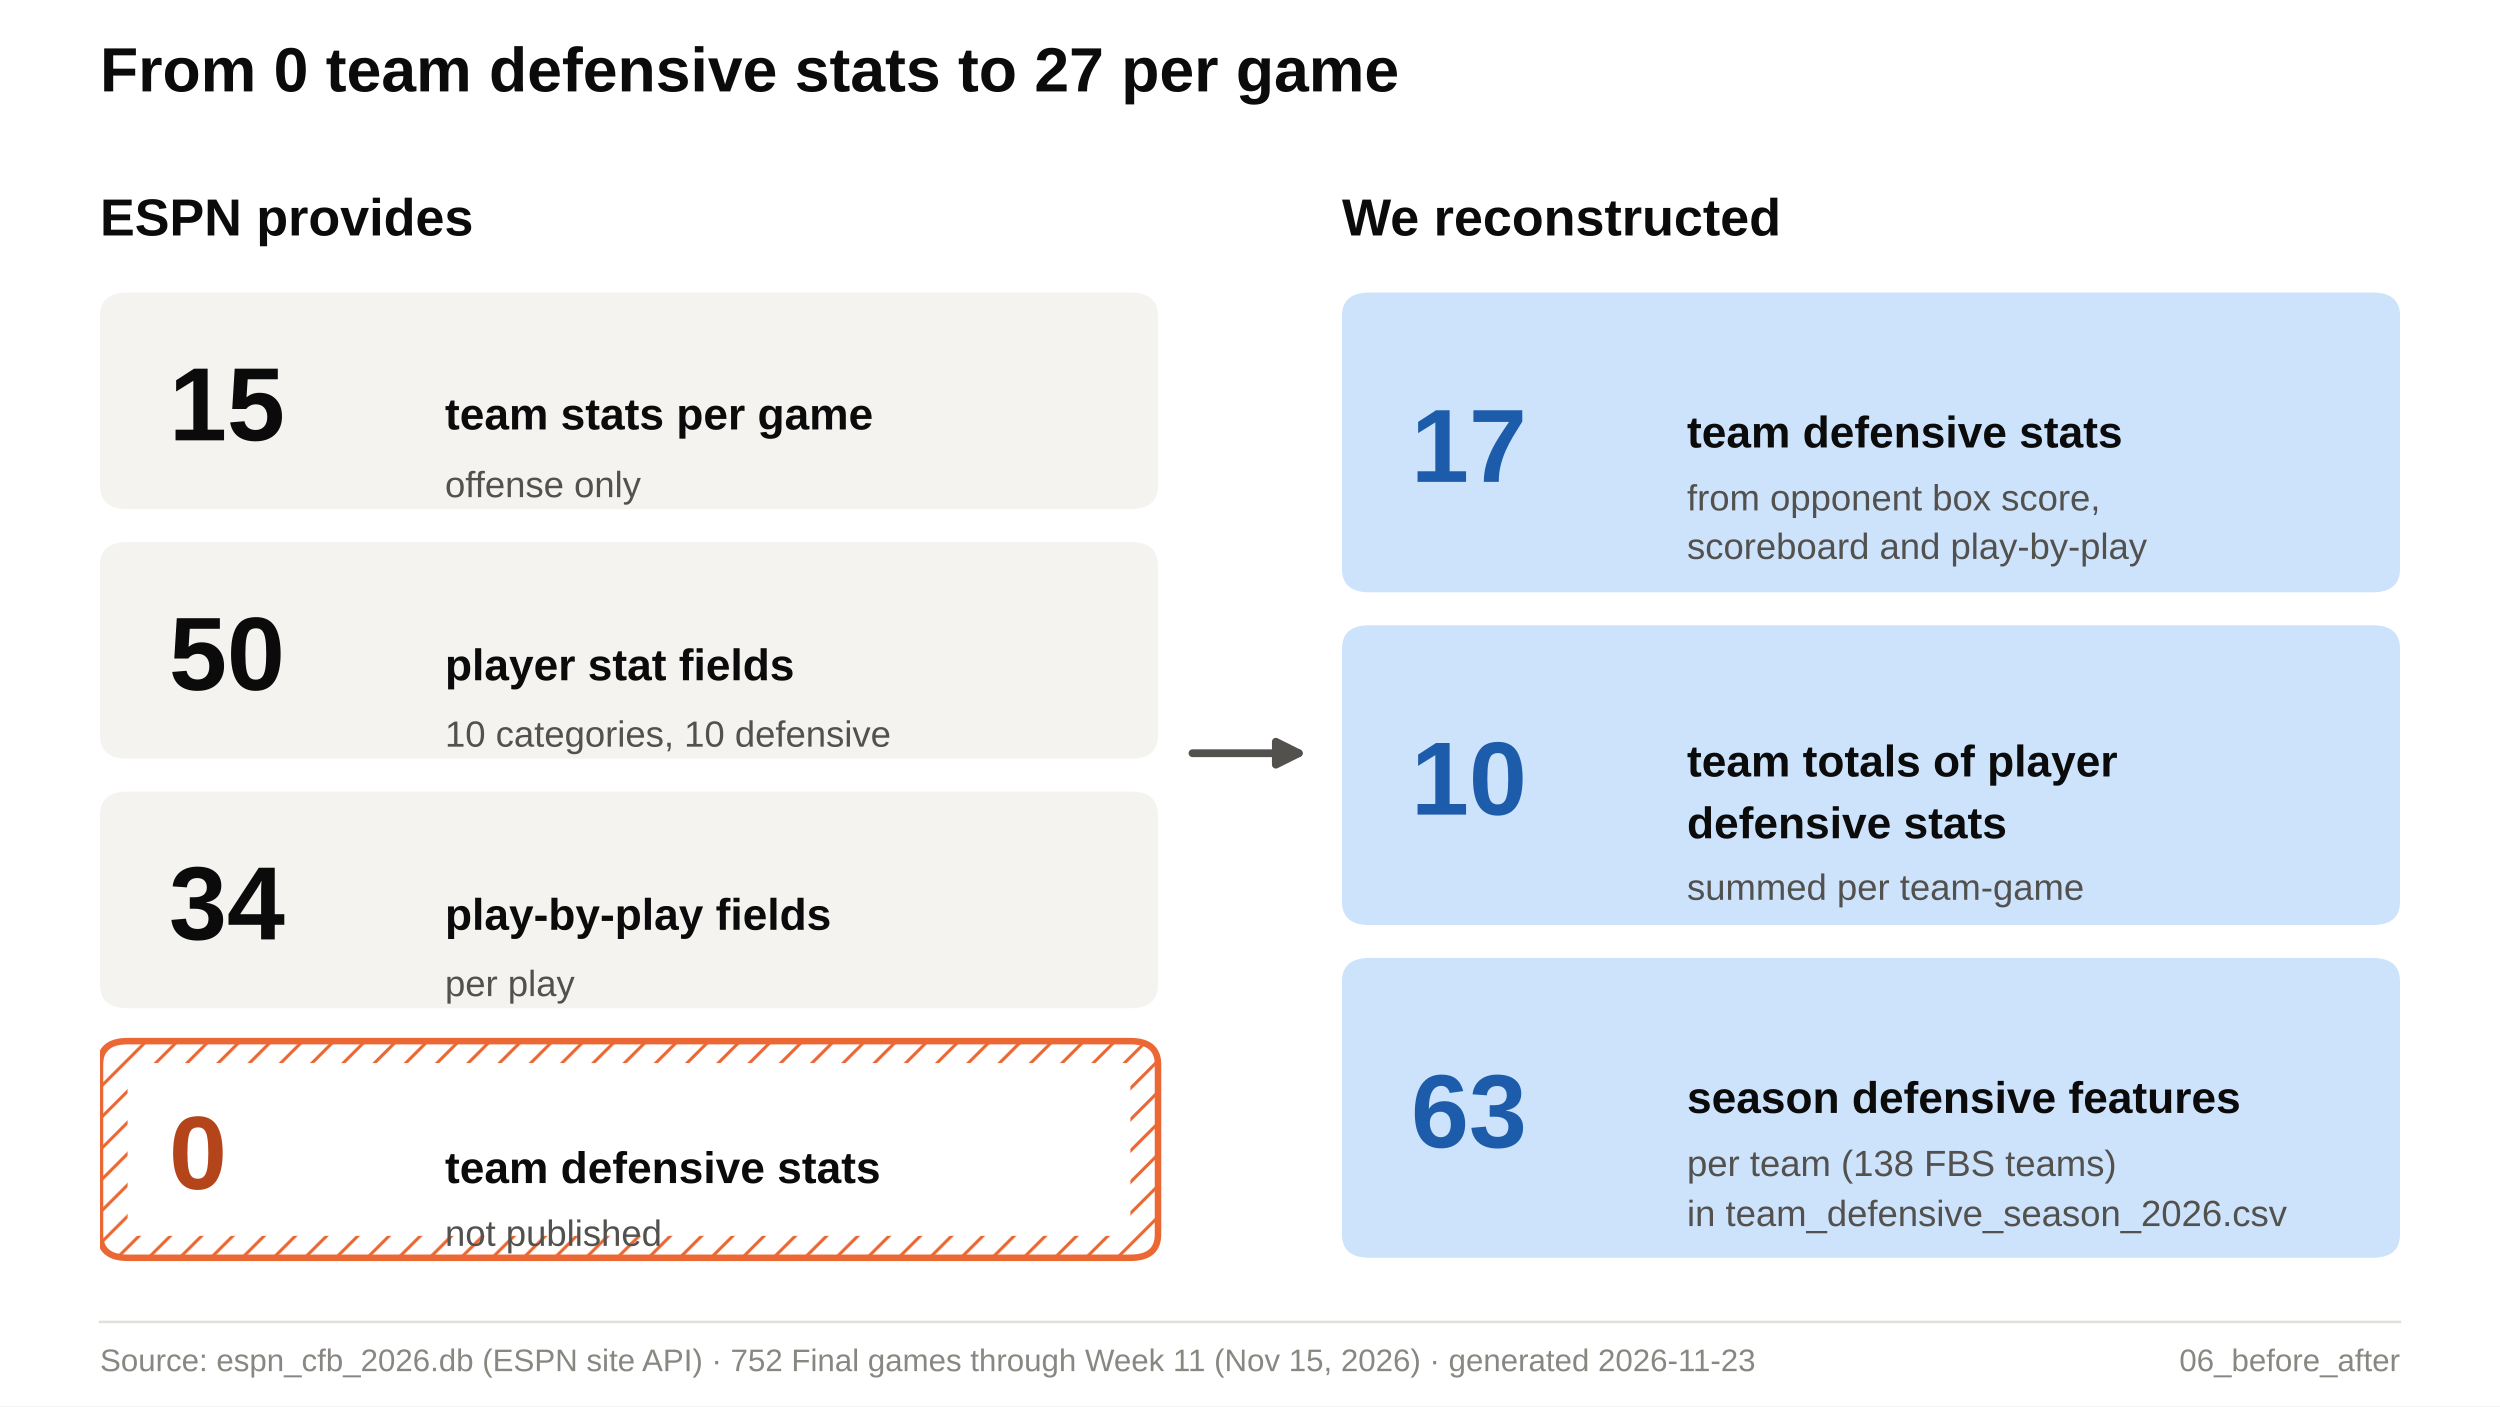
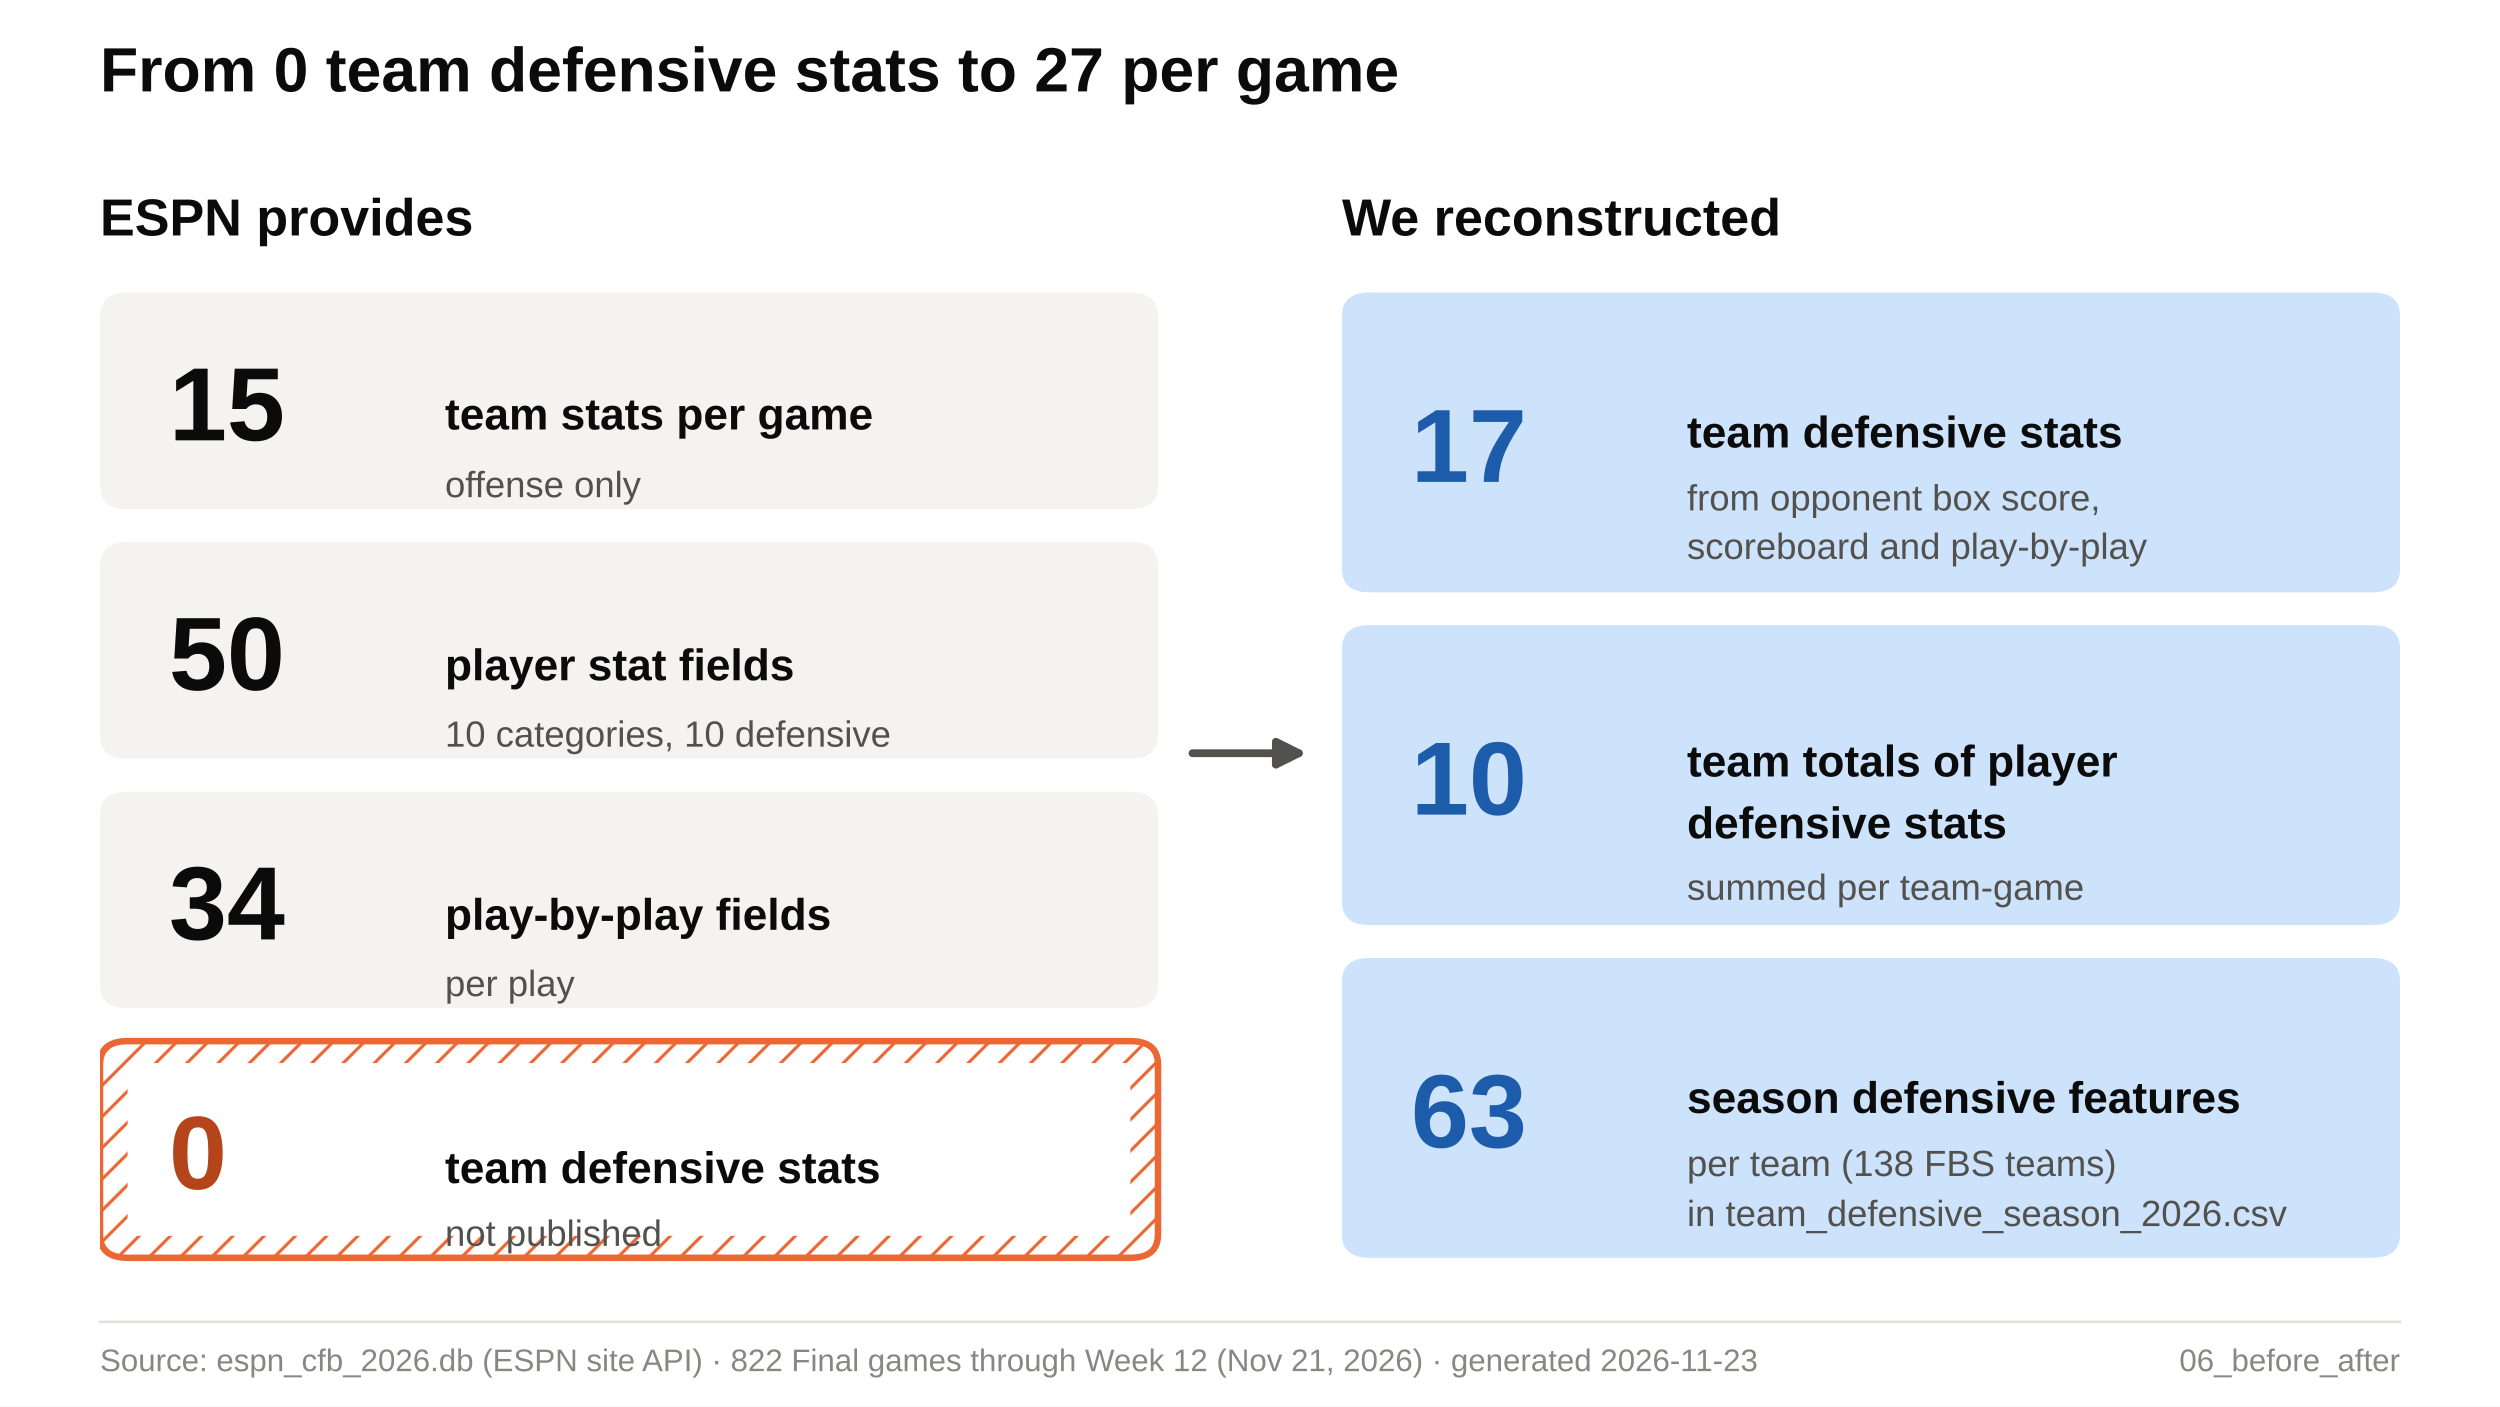
<svg xmlns="http://www.w3.org/2000/svg" width="959.976pt" height="540pt" viewBox="0 0 959.976 540" version="1.1">
  <defs>
    <style type="text/css">*{stroke-linejoin: round; stroke-linecap: butt}</style>
  </defs>
  <g id="figure_1">
    <g id="patch_1">
      <path d="M 0 540  L 959.976 540  L 959.976 0  L 0 0  z " style="fill: #ffffff" />
    </g>
    <g id="axes_1">
      <g id="patch_2">
-         <path d="M 48.997 195.507  L 434.063 195.507  Q 444.661 195.507 444.661 186.522  L 444.661 121.305  Q 444.661 112.32 434.063 112.32  L 48.997 112.32  Q 38.399 112.32 38.399 121.305  L 38.399 186.522  Q 38.399 195.507 48.997 195.507  z " clip-path="url(#p3aef139864)" style="fill: #f4f3ef" />
+         <path d="M 48.997 195.507  L 434.063 195.507  Q 444.661 195.507 444.661 186.522  L 444.661 121.305  Q 444.661 112.32 434.063 112.32  L 48.997 112.32  Q 38.399 112.32 38.399 121.305  L 38.399 186.522  Q 38.399 195.507 48.997 195.507  z " clip-path="url(#p3344d47ce7)" style="fill: #f4f3ef" />
      </g>
      <g id="patch_3">
-         <path d="M 48.997 291.33  L 434.063 291.33  Q 444.661 291.33 444.661 282.345  L 444.661 217.128  Q 444.661 208.143 434.063 208.143  L 48.997 208.143  Q 38.399 208.143 38.399 217.128  L 38.399 282.345  Q 38.399 291.33 48.997 291.33  z " clip-path="url(#p3aef139864)" style="fill: #f4f3ef" />
+         <path d="M 48.997 291.33  L 434.063 291.33  Q 444.661 291.33 444.661 282.345  L 444.661 217.128  Q 444.661 208.143 434.063 208.143  L 48.997 208.143  Q 38.399 208.143 38.399 217.128  L 38.399 282.345  Q 38.399 291.33 48.997 291.33  z " clip-path="url(#p3344d47ce7)" style="fill: #f4f3ef" />
      </g>
      <g id="patch_4">
-         <path d="M 48.997 387.153  L 434.063 387.153  Q 444.661 387.153 444.661 378.168  L 444.661 312.951  Q 444.661 303.966 434.063 303.966  L 48.997 303.966  Q 38.399 303.966 38.399 312.951  L 38.399 378.168  Q 38.399 387.153 48.997 387.153  z " clip-path="url(#p3aef139864)" style="fill: #f4f3ef" />
+         <path d="M 48.997 387.153  L 434.063 387.153  Q 444.661 387.153 444.661 378.168  L 444.661 312.951  Q 444.661 303.966 434.063 303.966  L 48.997 303.966  Q 38.399 303.966 38.399 312.951  L 38.399 378.168  Q 38.399 387.153 48.997 387.153  z " clip-path="url(#p3344d47ce7)" style="fill: #f4f3ef" />
      </g>
      <g id="patch_5">
-         <path d="M 48.997 482.976  L 434.063 482.976  Q 444.661 482.976 444.661 473.991  L 444.661 408.774  Q 444.661 399.789 434.063 399.789  L 48.997 399.789  Q 38.399 399.789 38.399 408.774  L 38.399 473.991  Q 38.399 482.976 48.997 482.976  z " clip-path="url(#p3aef139864)" style="fill: url(#hf8eb9cb6d1); stroke: #eb6834; stroke-width: 2.5; stroke-linejoin: miter" />
+         <path d="M 48.997 482.976  L 434.063 482.976  Q 444.661 482.976 444.661 473.991  L 444.661 408.774  Q 444.661 399.789 434.063 399.789  L 48.997 399.789  Q 38.399 399.789 38.399 408.774  L 38.399 473.991  Q 38.399 482.976 48.997 482.976  z " clip-path="url(#p3344d47ce7)" style="fill: url(#h5fd5b47d00); stroke: #eb6834; stroke-width: 2.5; stroke-linejoin: miter" />
      </g>
      <g id="patch_6">
-         <path d="M 48.997 474.552  L 434.063 474.552  L 434.063 408.213  L 48.997 408.213  z " clip-path="url(#p3aef139864)" style="fill: #ffffff" />
+         <path d="M 48.997 474.552  L 434.063 474.552  L 434.063 408.213  L 48.997 408.213  z " clip-path="url(#p3344d47ce7)" style="fill: #ffffff" />
      </g>
      <g id="patch_7">
-         <path d="M 525.913 227.448  L 910.979 227.448  Q 921.577 227.448 921.577 218.463  L 921.577 121.305  Q 921.577 112.32 910.979 112.32  L 525.913 112.32  Q 515.315 112.32 515.315 121.305  L 515.315 218.463  Q 515.315 227.448 525.913 227.448  z " clip-path="url(#p3aef139864)" style="fill: #cde2fb" />
+         <path d="M 525.913 227.448  L 910.979 227.448  Q 921.577 227.448 921.577 218.463  L 921.577 121.305  Q 921.577 112.32 910.979 112.32  L 525.913 112.32  Q 515.315 112.32 515.315 121.305  L 515.315 218.463  Q 515.315 227.448 525.913 227.448  z " clip-path="url(#p3344d47ce7)" style="fill: #cde2fb" />
      </g>
      <g id="patch_8">
-         <path d="M 525.913 355.212  L 910.979 355.212  Q 921.577 355.212 921.577 346.227  L 921.577 249.069  Q 921.577 240.084 910.979 240.084  L 525.913 240.084  Q 515.315 240.084 515.315 249.069  L 515.315 346.227  Q 515.315 355.212 525.913 355.212  z " clip-path="url(#p3aef139864)" style="fill: #cde2fb" />
+         <path d="M 525.913 355.212  L 910.979 355.212  Q 921.577 355.212 921.577 346.227  L 921.577 249.069  Q 921.577 240.084 910.979 240.084  L 525.913 240.084  Q 515.315 240.084 515.315 249.069  L 515.315 346.227  Q 515.315 355.212 525.913 355.212  z " clip-path="url(#p3344d47ce7)" style="fill: #cde2fb" />
      </g>
      <g id="patch_9">
-         <path d="M 525.913 482.976  L 910.979 482.976  Q 921.577 482.976 921.577 473.991  L 921.577 376.833  Q 921.577 367.848 910.979 367.848  L 525.913 367.848  Q 515.315 367.848 515.315 376.833  L 515.315 473.991  Q 515.315 482.976 525.913 482.976  z " clip-path="url(#p3aef139864)" style="fill: #cde2fb" />
+         <path d="M 525.913 482.976  L 910.979 482.976  Q 921.577 482.976 921.577 473.991  L 921.577 376.833  Q 921.577 367.848 910.979 367.848  L 525.913 367.848  Q 515.315 367.848 515.315 376.833  L 515.315 473.991  Q 515.315 482.976 525.913 482.976  z " clip-path="url(#p3344d47ce7)" style="fill: #cde2fb" />
      </g>
      <g id="text_1">
        <text style="font-weight: 700; font-size: 20px; font-family: 'Helvetica Neue', 'Arial', 'DejaVu Sans'; text-anchor: start; fill: #0b0b0b" x="38.399" y="90.416" transform="rotate(-0 38.39904 90.416)">ESPN provides</text>
      </g>
      <g id="text_2">
        <text style="font-weight: 700; font-size: 40px; font-family: 'Helvetica Neue', 'Arial', 'DejaVu Sans'; text-anchor: start; fill: #0b0b0b" x="64.894" y="169.073" transform="rotate(-0 64.89438 169.0735)">15</text>
      </g>
      <g id="text_3">
        <text style="font-weight: 700; font-size: 17px; font-family: 'Helvetica Neue', 'Arial', 'DejaVu Sans'; text-anchor: start; fill: #0b0b0b" x="170.876" y="164.901" transform="rotate(-0 170.8757 164.9015)">team stats per game</text>
      </g>
      <g id="text_4">
        <text style="font-size: 14px; font-family: 'Helvetica Neue', 'Arial', 'DejaVu Sans'; text-anchor: start; fill: #52514e" x="170.876" y="190.905" transform="rotate(-0 170.8757 190.9051)">offense only</text>
      </g>
      <g id="text_5">
        <text style="font-weight: 700; font-size: 40px; font-family: 'Helvetica Neue', 'Arial', 'DejaVu Sans'; text-anchor: start; fill: #0b0b0b" x="64.894" y="264.897" transform="rotate(-0 64.89438 264.8965)">50</text>
      </g>
      <g id="text_6">
        <text style="font-weight: 700; font-size: 17px; font-family: 'Helvetica Neue', 'Arial', 'DejaVu Sans'; text-anchor: start; fill: #0b0b0b" x="170.876" y="261.201" transform="rotate(-0 170.8757 261.2013)">player stat fields</text>
      </g>
      <g id="text_7">
        <text style="font-size: 14px; font-family: 'Helvetica Neue', 'Arial', 'DejaVu Sans'; text-anchor: start; fill: #52514e" x="170.876" y="286.714" transform="rotate(-0 170.8757 286.7139)">10 categories, 10 defensive</text>
      </g>
      <g id="text_8">
        <text style="font-weight: 700; font-size: 40px; font-family: 'Helvetica Neue', 'Arial', 'DejaVu Sans'; text-anchor: start; fill: #0b0b0b" x="64.894" y="360.719" transform="rotate(-0 64.89438 360.7195)">34</text>
      </g>
      <g id="text_9">
        <text style="font-weight: 700; font-size: 17px; font-family: 'Helvetica Neue', 'Arial', 'DejaVu Sans'; text-anchor: start; fill: #0b0b0b" x="170.876" y="357.024" transform="rotate(-0 170.8757 357.0243)">play-by-play fields</text>
      </g>
      <g id="text_10">
        <text style="font-size: 14px; font-family: 'Helvetica Neue', 'Arial', 'DejaVu Sans'; text-anchor: start; fill: #52514e" x="170.876" y="382.495" transform="rotate(-0 170.8757 382.4954)">per play</text>
      </g>
      <g id="text_11">
        <text style="font-weight: 700; font-size: 40px; font-family: 'Helvetica Neue', 'Arial', 'DejaVu Sans'; text-anchor: start; fill: #b4441a" x="64.894" y="456.543" transform="rotate(-0 64.89438 456.5425)">0</text>
      </g>
      <g id="text_12">
        <text style="font-weight: 700; font-size: 17px; font-family: 'Helvetica Neue', 'Arial', 'DejaVu Sans'; text-anchor: start; fill: #0b0b0b" x="170.876" y="454.275" transform="rotate(-0 170.8757 454.275)">team defensive stats</text>
      </g>
      <g id="text_13">
        <text style="font-size: 14px; font-family: 'Helvetica Neue', 'Arial', 'DejaVu Sans'; text-anchor: start; fill: #52514e" x="170.876" y="478.388" transform="rotate(-0 170.8757 478.3884)">not published</text>
      </g>
      <g id="text_14">
        <text style="font-weight: 700; font-size: 20px; font-family: 'Helvetica Neue', 'Arial', 'DejaVu Sans'; text-anchor: start; fill: #0b0b0b" x="515.315" y="90.416" transform="rotate(-0 515.3151 90.416)">We reconstructed</text>
      </g>
      <g id="text_15">
        <text style="font-weight: 700; font-size: 40px; font-family: 'Helvetica Neue', 'Arial', 'DejaVu Sans'; text-anchor: start; fill: #1c5cab" x="541.81" y="185.044" transform="rotate(-0 541.8105 185.044)">17</text>
      </g>
      <g id="text_16">
        <text style="font-weight: 700; font-size: 17px; font-family: 'Helvetica Neue', 'Arial', 'DejaVu Sans'; text-anchor: start; fill: #0b0b0b" x="647.792" y="171.825" transform="rotate(-0 647.7918 171.8253)">team defensive stats</text>
      </g>
      <g id="text_17">
        <text style="font-size: 14px; font-family: 'Helvetica Neue', 'Arial', 'DejaVu Sans'; fill: #52514e" transform="translate(647.7918 195.9945)">from opponent box score,</text>
        <text style="font-size: 14px; font-family: 'Helvetica Neue', 'Arial', 'DejaVu Sans'; fill: #52514e" transform="translate(647.7918 214.6252)">scoreboard and play-by-play</text>
      </g>
      <g id="text_18">
        <text style="font-weight: 700; font-size: 40px; font-family: 'Helvetica Neue', 'Arial', 'DejaVu Sans'; text-anchor: start; fill: #1c5cab" x="541.81" y="312.808" transform="rotate(-0 541.8105 312.808)">10</text>
      </g>
      <g id="text_19">
        <text style="font-weight: 700; font-size: 17px; font-family: 'Helvetica Neue', 'Arial', 'DejaVu Sans'; fill: #0b0b0b" transform="translate(647.7918 298.1616)">team totals of player</text>
        <text style="font-weight: 700; font-size: 17px; font-family: 'Helvetica Neue', 'Arial', 'DejaVu Sans'; fill: #0b0b0b" transform="translate(647.7918 321.8797)">defensive stats</text>
      </g>
      <g id="text_20">
        <text style="font-size: 14px; font-family: 'Helvetica Neue', 'Arial', 'DejaVu Sans'; text-anchor: start; fill: #52514e" x="647.792" y="345.521" transform="rotate(-0 647.7918 345.5208)">summed per team-game</text>
      </g>
      <g id="text_21">
        <text style="font-weight: 700; font-size: 40px; font-family: 'Helvetica Neue', 'Arial', 'DejaVu Sans'; text-anchor: start; fill: #1c5cab" x="541.81" y="440.572" transform="rotate(-0 541.8105 440.572)">63</text>
      </g>
      <g id="text_22">
        <text style="font-weight: 700; font-size: 17px; font-family: 'Helvetica Neue', 'Arial', 'DejaVu Sans'; text-anchor: start; fill: #0b0b0b" x="647.792" y="427.353" transform="rotate(-0 647.7918 427.3533)">season defensive features</text>
      </g>
      <g id="text_23">
        <text style="font-size: 14px; font-family: 'Helvetica Neue', 'Arial', 'DejaVu Sans'; fill: #52514e" transform="translate(647.7918 451.5848)">per team (138 FBS teams)</text>
        <text style="font-size: 14px; font-family: 'Helvetica Neue', 'Arial', 'DejaVu Sans'; fill: #52514e" transform="translate(647.7918 470.7897)">in team_defensive_season_2026.csv</text>
      </g>
      <g id="patch_10">
        <path d="M 457.909 289.224  Q 479.988 289.224 498.713 289.224  " style="fill: none; stroke: #52514e; stroke-width: 3; stroke-linecap: round" />
        <path d="M 489.913 284.824  L 498.713 289.224  L 489.913 293.624  z " style="fill: #52514e; stroke: #52514e; stroke-width: 3; stroke-linecap: round" />
      </g>
    </g>
    <g id="line2d_1">
      <path d="M 38.399 507.6  L 921.577 507.6  " style="fill: none; stroke: #e1e0d9; stroke-linecap: square" />
    </g>
    <g id="text_24">
      <text style="font-weight: 700; font-size: 24px; font-family: 'Helvetica Neue', 'Arial', 'DejaVu Sans'; text-anchor: start; fill: #0b0b0b" x="38.399" y="35.1" transform="rotate(-0 38.39904 35.1)">From 0 team defensive stats to 27 per game</text>
    </g>
    <g id="text_25">
-       <text style="font-size: 12px; font-family: 'Helvetica Neue', 'Arial', 'DejaVu Sans'; text-anchor: start; fill: #898781" x="38.399" y="526.5" transform="rotate(-0 38.39904 526.5)">Source: espn_cfb_2026.db (ESPN site API) · 752 Final games through Week 11 (Nov 15, 2026) · generated 2026-11-23</text>
+       <text style="font-size: 12px; font-family: 'Helvetica Neue', 'Arial', 'DejaVu Sans'; text-anchor: start; fill: #898781" x="38.399" y="526.5" transform="rotate(-0 38.39904 526.5)">Source: espn_cfb_2026.db (ESPN site API) · 822 Final games through Week 12 (Nov 21, 2026) · generated 2026-11-23</text>
    </g>
    <g id="text_26">
      <text style="font-size: 12px; font-family: 'Helvetica Neue', 'Arial', 'DejaVu Sans'; text-anchor: end; fill: #898781" x="921.577" y="526.5" transform="rotate(-0 921.577 526.5)">06_before_after</text>
    </g>
  </g>
  <defs>
-     <clipPath id="p3aef139864">
+     <clipPath id="p3344d47ce7">
      <rect x="38.399" y="70.2" width="883.178" height="421.2" />
    </clipPath>
  </defs>
  <defs>
-     <pattern id="hf8eb9cb6d1" patternUnits="userSpaceOnUse" x="0" y="0" width="72" height="72">
+     <pattern id="h5fd5b47d00" patternUnits="userSpaceOnUse" x="0" y="0" width="72" height="72">
      <rect x="0" y="0" width="73" height="73" fill="#ffffff" />
      <path d="M -36 36  L 36 -36  M -30 42  L 42 -30  M -24 48  L 48 -24  M -18 54  L 54 -18  M -12 60  L 60 -12  M -6 66  L 66 -6  M 0 72  L 72 0  M 6 78  L 78 6  M 12 84  L 84 12  M 18 90  L 90 18  M 24 96  L 96 24  M 30 102  L 102 30  M 36 108  L 108 36  " style="fill: #eb6834; stroke: #eb6834; stroke-width: 1.2; stroke-linecap: butt; stroke-linejoin: miter" />
    </pattern>
  </defs>
</svg>
